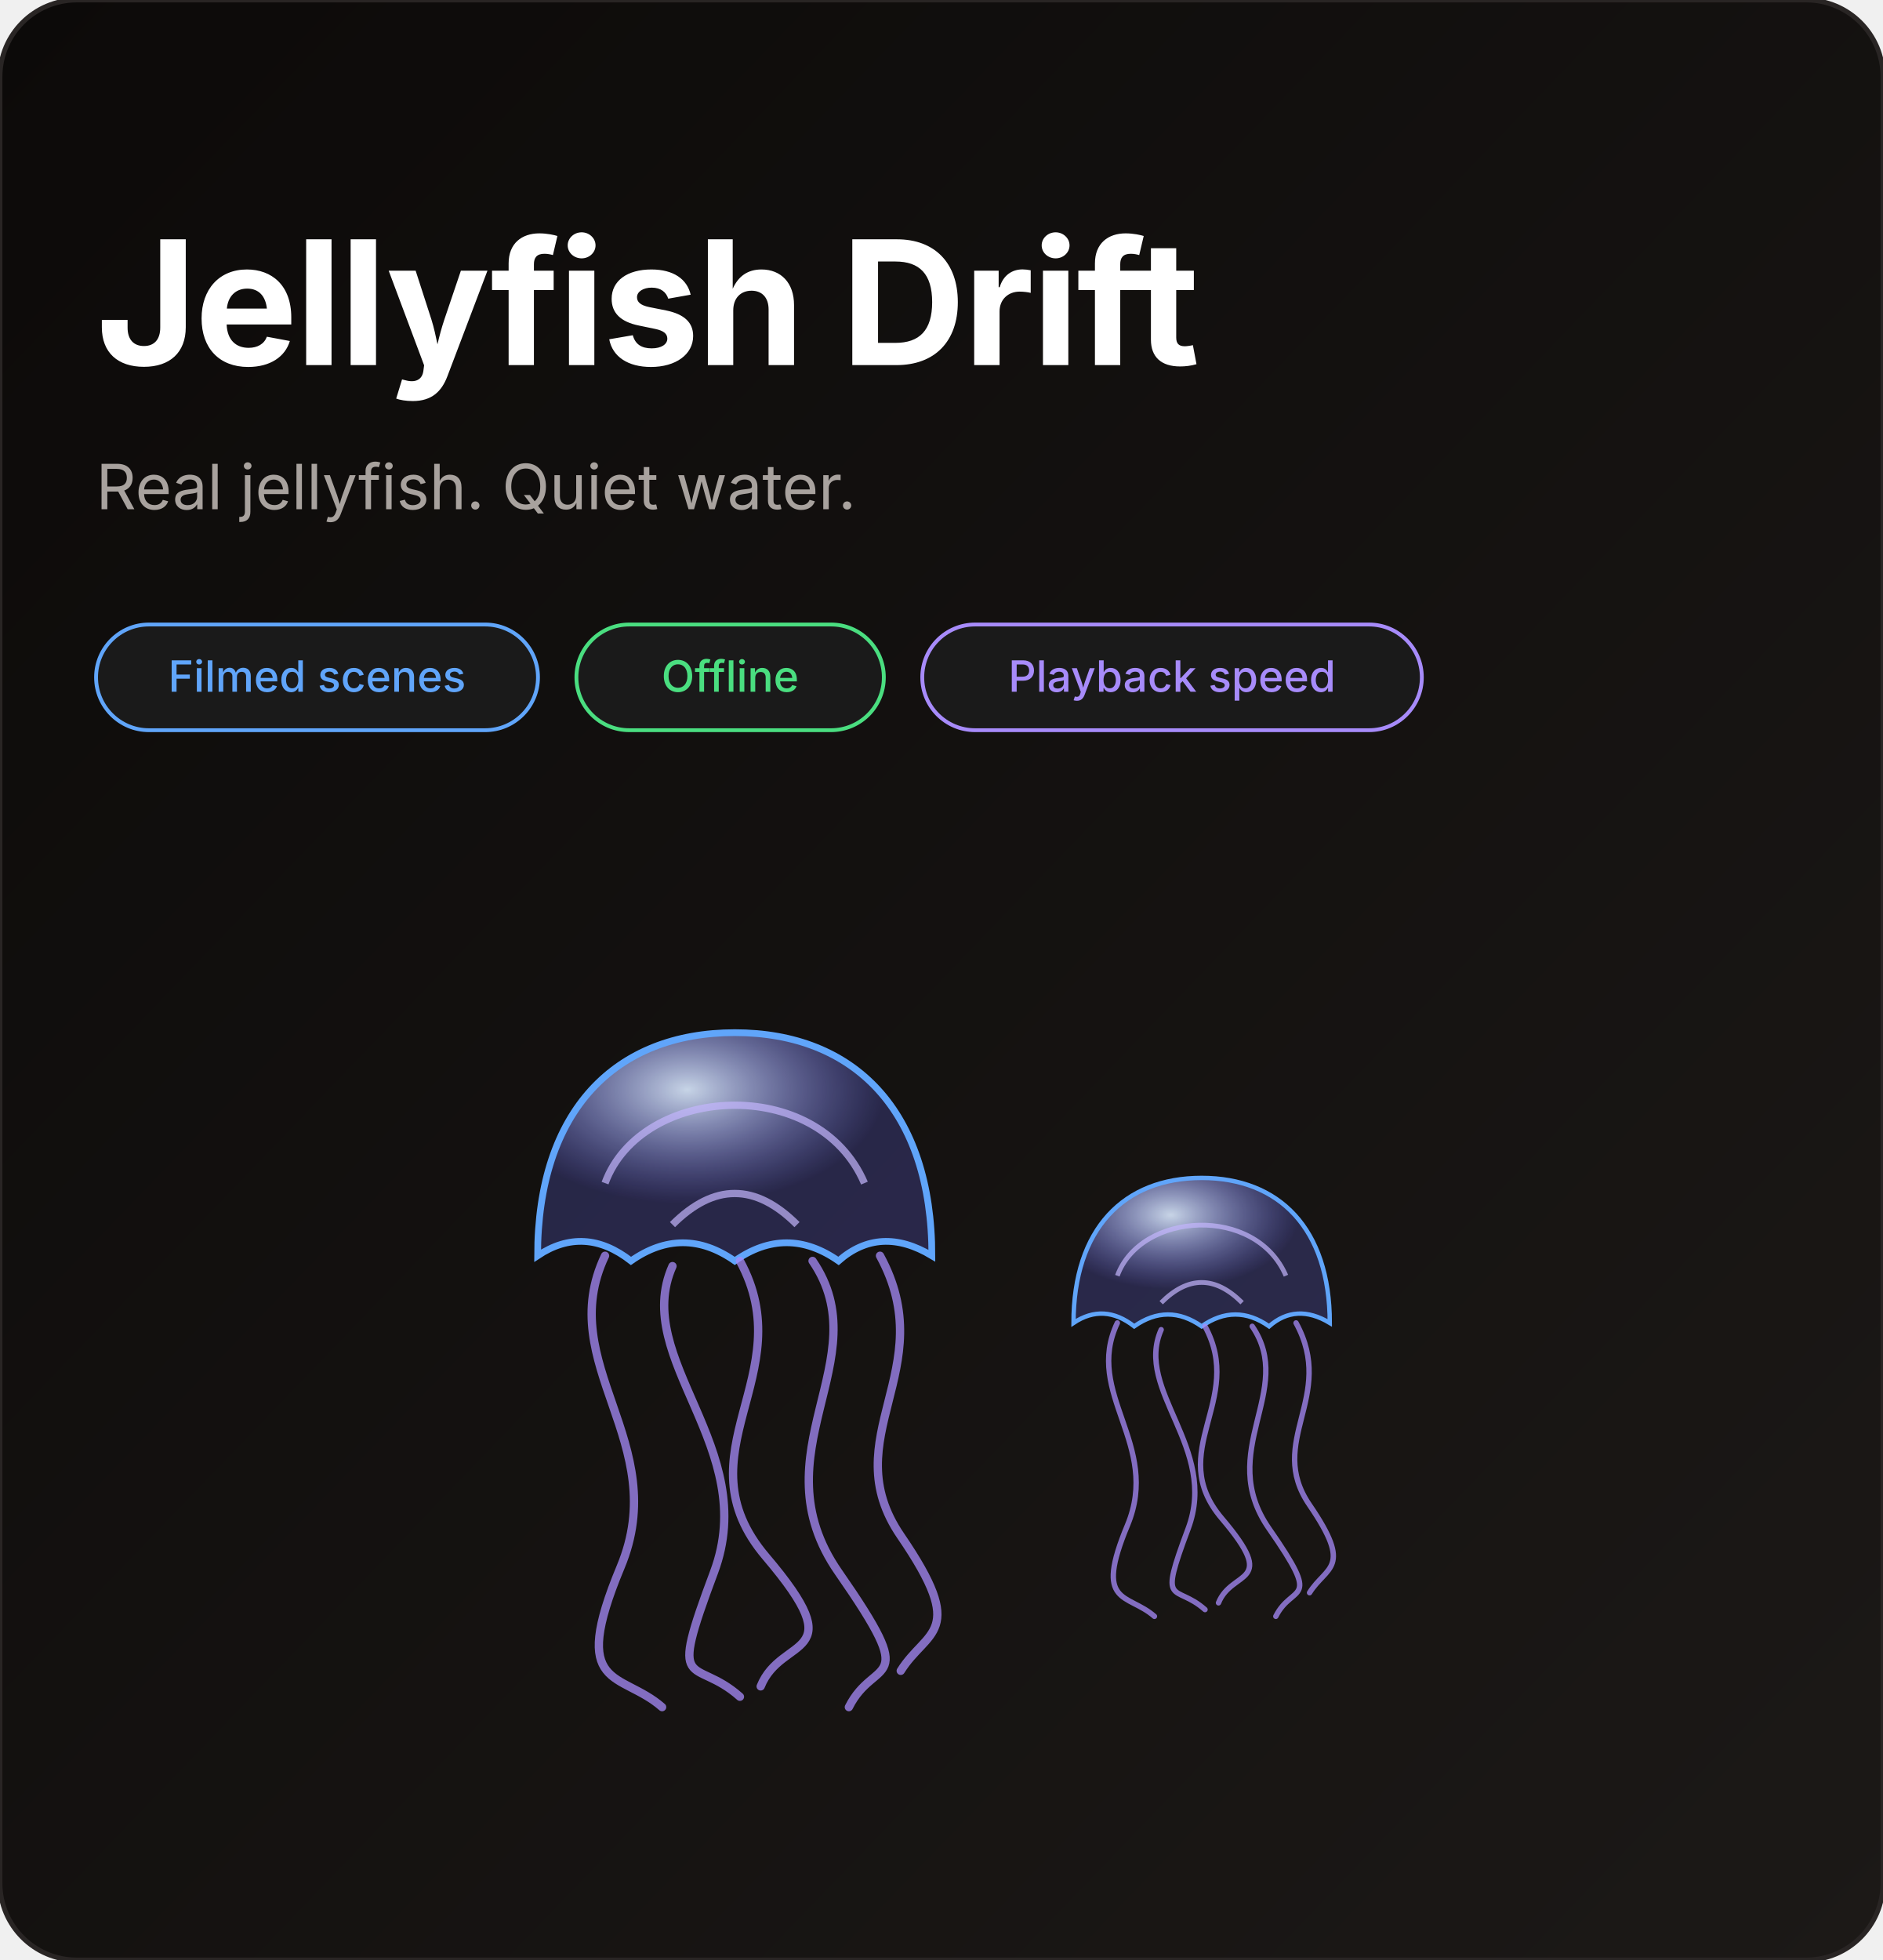
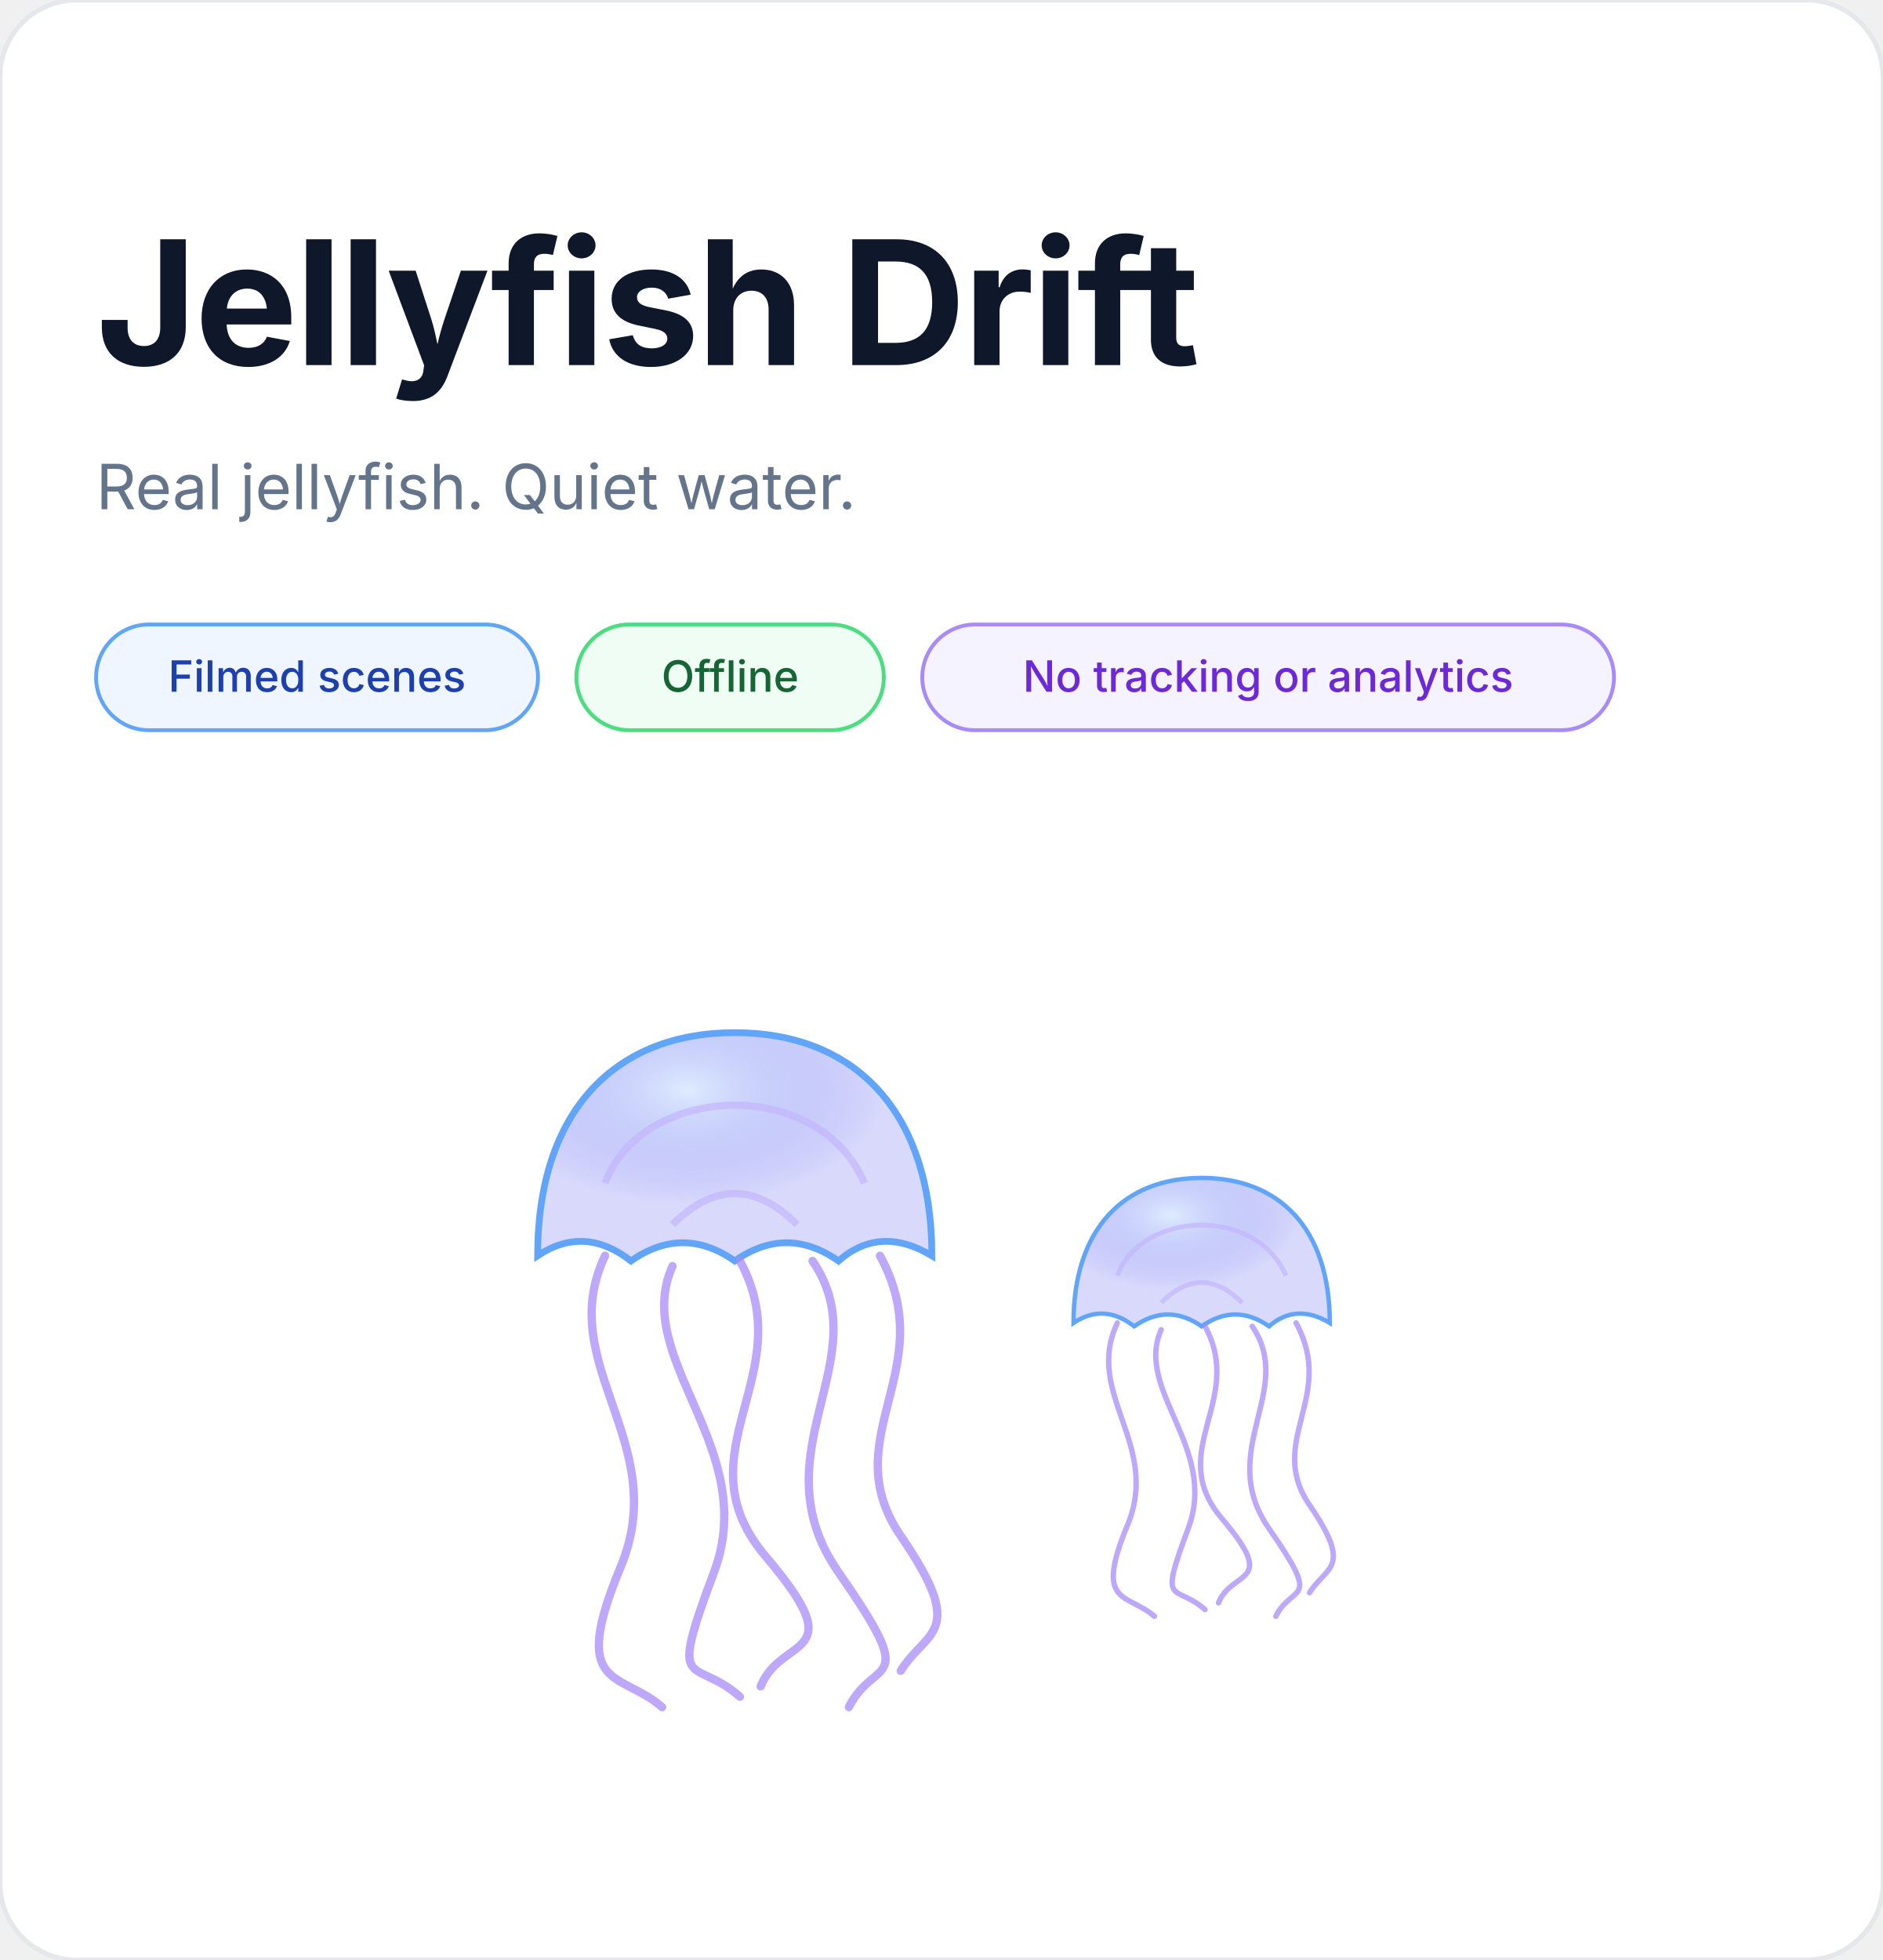
<svg xmlns="http://www.w3.org/2000/svg" width="392" height="408" viewBox="0 0 392 408" role="img" aria-labelledby="title desc">
  <style>
@keyframes drift{0%,100%{transform:translate(0,0)}50%{transform:translate(4px,-7px)}}
@keyframes frill{0%,100%{transform:rotate(-1deg)}50%{transform:rotate(2deg)}}
.float-a,.float-b,.filaments{transform-box:fill-box;transform-origin:center}
.float-a{animation:drift 6.4s ease-in-out infinite}.float-b{animation:drift 8.2s ease-in-out -3.2s infinite}
.filaments{animation:frill 4.8s ease-in-out -1.4s infinite}
@media(prefers-reduced-motion:reduce){.float-a,.float-b,.filaments{animation:none}}
</style>
  <defs>
    <linearGradient id="background" x2="1" y2="1">
      <stop stop-color="#0c0a09" />
      <stop offset="1" stop-color="#1c1917" />
    </linearGradient>
    <radialGradient id="bell" cx="38%" cy="25%">
      <stop stop-color="#dbeafe" stop-opacity=".9" />
      <stop offset="1" stop-color="#6366f1" stop-opacity=".25" />
    </radialGradient>
  </defs>
-   <rect width="392" height="408" rx="16" fill="url(#background)" stroke="#292524" />
+   <rect width="392" height="408" rx="16" fill="#fff" stroke="#e5e7eb" />
  <g font-family="system-ui,-apple-system,'Segoe UI',sans-serif">
-     <text x="20" y="76" fill="#fff" font-size="36" font-weight="700" letter-spacing="-.5">Jellyfish Drift</text>
-     <text x="20" y="106" fill="#a8a29e" font-size="13">Real jellyfish. Quiet water.</text>
+     <text x="20" y="76" fill="#0f172a" font-size="36" font-weight="700" letter-spacing="-.5">Jellyfish Drift</text>
+     <text x="20" y="106" fill="#64748b" font-size="13">Real jellyfish. Quiet water.</text>
    <g font-size="9" font-weight="500" text-anchor="middle">
-       <rect x="20" y="130" width="92" height="22" rx="11" fill="#1a1a1a" stroke="#60a5fa" stroke-width=".8" />
-       <text x="66.0" y="144" fill="#60a5fa">Filmed scenes</text>
-       <rect x="120" y="130" width="64" height="22" rx="11" fill="#1a1a1a" stroke="#4ade80" stroke-width=".8" />
-       <text x="152.0" y="144" fill="#4ade80">Offline</text>
-       <rect x="192" y="130" width="104" height="22" rx="11" fill="#1a1a1a" stroke="#a78bfa" stroke-width=".8" />
-       <text x="244.0" y="144" fill="#a78bfa">Playback speed</text>
+       <rect x="20" y="130" width="92" height="22" rx="11" fill="#eff6ff" stroke="#60a5fa" stroke-width=".8" />
+       <text x="66.0" y="144" fill="#1e40af">Filmed scenes</text>
+       <rect x="120" y="130" width="64" height="22" rx="11" fill="#f0fdf4" stroke="#4ade80" stroke-width=".8" />
+       <text x="152.0" y="144" fill="#166534">Offline</text>
+       <rect x="192" y="130" width="144" height="22" rx="11" fill="#f5f3ff" stroke="#a78bfa" stroke-width=".8" />
+       <text x="264.0" y="144" fill="#6d28d9">No tracking or analytics</text>
    </g>
  </g>
  <g transform="translate(86 202) scale(1.08)">
    <g transform="translate(62 12)">
      <g class="float-a">
        <path d="M-38 43C-38 15-23 0 0 0S38 15 38 43Q28 37 20 44Q10 37 0 44Q-10 37-20 44Q-29 37-38 43Z" fill="url(#bell)" stroke="#60a5fa" stroke-width="1.3" />
        <path d="M-25 29C-18 10 16 8 25 29M-12 37Q0 25 12 37" fill="none" stroke="#c4b5fd" stroke-opacity=".7" stroke-width="1.4" />
        <g class="filaments" fill="none" stroke-linecap="round">
          <path d="M-25 43C-35 64-12 79-22 103S-22 123-14 130M-12 45C-20 63 5 80-4 104S-8 120 1 128M1 44C13 66-11 81 6 101S9 116 5 126M15 44C28 63 4 81 20 104S27 120 22 130M28 43C40 65 19 78 32 97S37 115 32 123" stroke="#a78bfa" stroke-opacity=".75" stroke-width="1.6" />
        </g>
      </g>
    </g>
    <g transform="translate(152 40) scale(.65)">
      <g class="float-b">
        <path d="M-38 43C-38 15-23 0 0 0S38 15 38 43Q28 37 20 44Q10 37 0 44Q-10 37-20 44Q-29 37-38 43Z" fill="url(#bell)" stroke="#60a5fa" stroke-width="1.3" />
        <path d="M-25 29C-18 10 16 8 25 29M-12 37Q0 25 12 37" fill="none" stroke="#c4b5fd" stroke-opacity=".7" stroke-width="1.4" />
        <g class="filaments" fill="none" stroke-linecap="round">
          <path d="M-25 43C-35 64-12 79-22 103S-22 123-14 130M-12 45C-20 63 5 80-4 104S-8 120 1 128M1 44C13 66-11 81 6 101S9 116 5 126M15 44C28 63 4 81 20 104S27 120 22 130M28 43C40 65 19 78 32 97S37 115 32 123" stroke="#a78bfa" stroke-opacity=".75" stroke-width="1.6" />
        </g>
      </g>
    </g>
  </g>
</svg>
